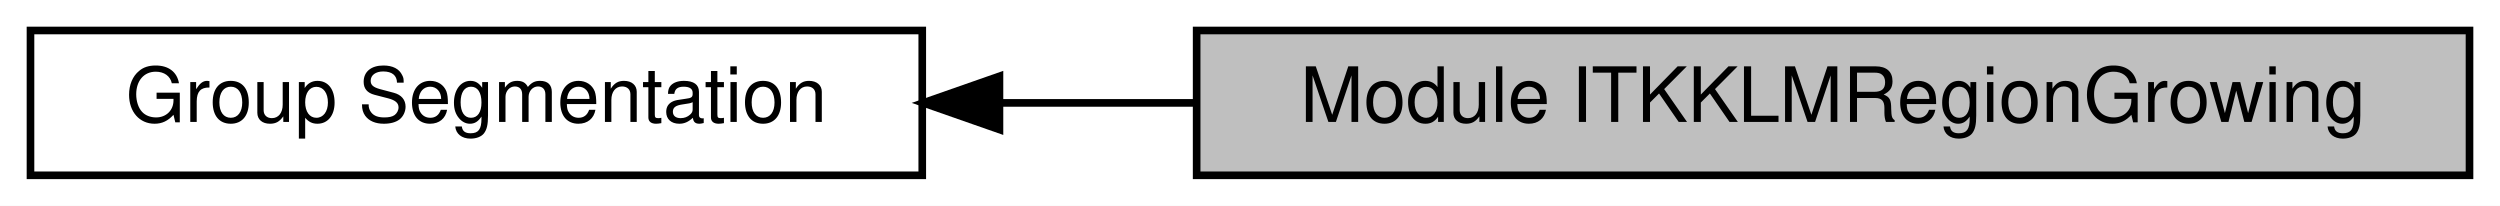
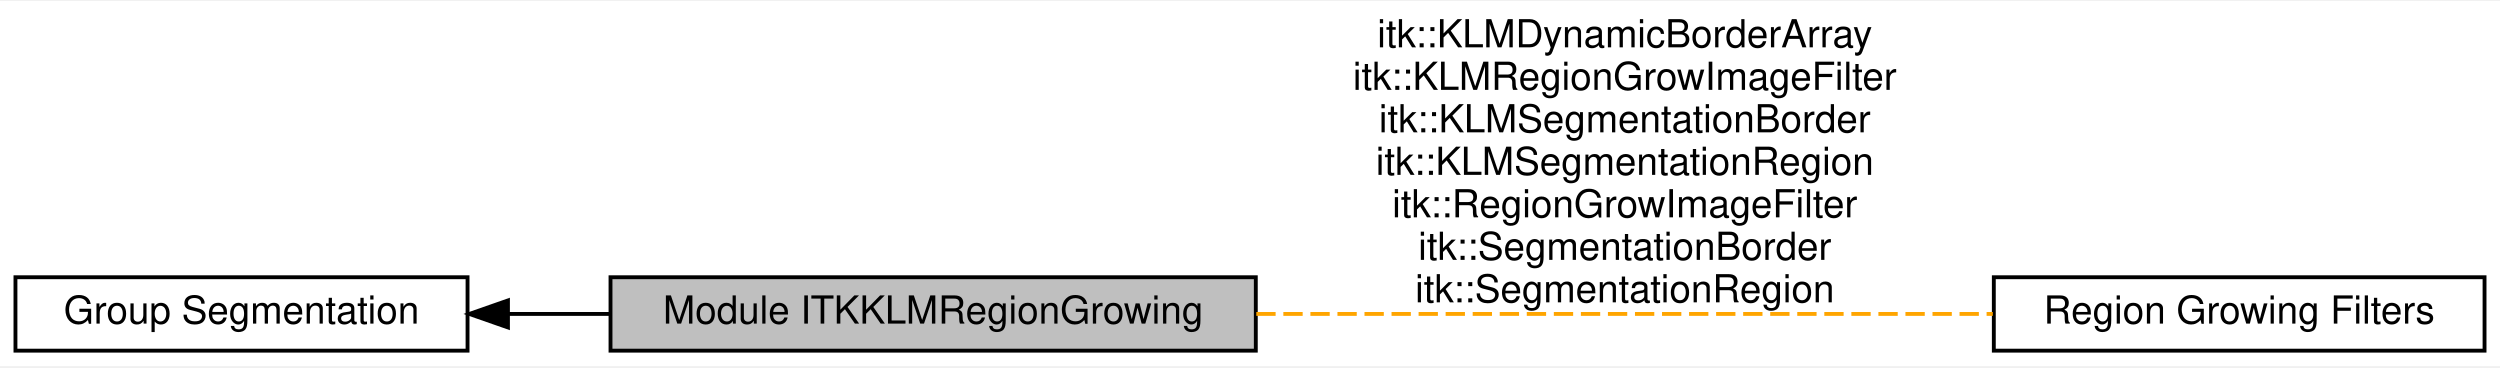
- <svg xmlns="http://www.w3.org/2000/svg" xmlns:xlink="http://www.w3.org/1999/xlink" width="328pt" height="27pt" viewBox="0.00 0.00 328.00 27.00">
-   <g id="graph0" class="graph" transform="scale(1 1) rotate(0) translate(4 23)">
-     <polygon fill="white" stroke="transparent" points="-4,4 -4,-23 324,-23 324,4 -4,4" />
+ <svg xmlns="http://www.w3.org/2000/svg" xmlns:xlink="http://www.w3.org/1999/xlink" width="647pt" height="95pt" viewBox="0.00 0.00 647.00 94.50">
+   <g id="graph0" class="graph" transform="scale(1 1) rotate(0) translate(4 90.5)">
+     <polygon fill="white" stroke="transparent" points="-4,4 -4,-90.5 643,-90.5 643,4 -4,4" />
    <g id="node1" class="node">
      <g id="a_node1">
        <a xlink:title="This module contains classes to perform energy-based region growing for multiband images....">
-           <polygon fill="#bfbfbf" stroke="black" points="320,-19 153,-19 153,0 320,0 320,-19" />
-           <text text-anchor="middle" x="236.5" y="-7" font-family="Helvetica,sans-Serif" font-size="10.00">Module ITKKLMRegionGrowing</text>
+           <polygon fill="#bfbfbf" stroke="black" points="321,-19 154,-19 154,0 321,0 321,-19" />
+           <text text-anchor="middle" x="237.5" y="-7" font-family="Helvetica,sans-Serif" font-size="10.00">Module ITKKLMRegionGrowing</text>
        </a>
      </g>
    </g>
    <g id="node2" class="node">
      <g id="a_node2">
+         <a xlink:href="group__RegionGrowingSegmentation.html" target="_top" xlink:title=" ">
+           <polygon fill="white" stroke="black" points="639,-19 512,-19 512,0 639,0 639,-19" />
+           <text text-anchor="middle" x="575.5" y="-7" font-family="Helvetica,sans-Serif" font-size="10.00">Region Growing Filters</text>
+         </a>
+       </g>
+     </g>
+     <g id="edge2" class="edge">
+       <path fill="none" stroke="orange" stroke-dasharray="5,2" d="M321.13,-9.5C380,-9.5 457.93,-9.5 511.74,-9.5" />
+       <text text-anchor="middle" x="416.5" y="-78.5" font-family="Helvetica,sans-Serif" font-size="10.00">itk::KLMDynamicBorderArray</text>
+       <text text-anchor="middle" x="416.5" y="-67.5" font-family="Helvetica,sans-Serif" font-size="10.00">itk::KLMRegionGrowImageFilter</text>
+       <text text-anchor="middle" x="416.5" y="-56.5" font-family="Helvetica,sans-Serif" font-size="10.00">itk::KLMSegmentationBorder</text>
+       <text text-anchor="middle" x="416.5" y="-45.5" font-family="Helvetica,sans-Serif" font-size="10.00">itk::KLMSegmentationRegion</text>
+       <text text-anchor="middle" x="416.5" y="-34.5" font-family="Helvetica,sans-Serif" font-size="10.00">itk::RegionGrowImageFilter</text>
+       <text text-anchor="middle" x="416.5" y="-23.5" font-family="Helvetica,sans-Serif" font-size="10.00">itk::SegmentationBorder</text>
+       <text text-anchor="middle" x="416.5" y="-12.5" font-family="Helvetica,sans-Serif" font-size="10.00">itk::SegmentationRegion</text>
+     </g>
+     <g id="node3" class="node">
+       <g id="a_node3">
        <a xlink:href="group__Group-Segmentation.html" target="_top" xlink:title="This group of modules address the segmentation problem: partition the image into classified regions (...">
          <polygon fill="white" stroke="black" points="117,-19 0,-19 0,0 117,0 117,-19" />
          <text text-anchor="middle" x="58.5" y="-7" font-family="Helvetica,sans-Serif" font-size="10.00">Group Segmentation</text>
        </a>
      </g>
    </g>
    <g id="edge1" class="edge">
-       <path fill="none" stroke="black" d="M127.21,-9.5C135.6,-9.5 144.26,-9.5 152.84,-9.5" />
-       <polygon fill="black" stroke="black" points="127.13,-6 117.13,-9.5 127.13,-13 127.13,-6" />
+       <path fill="none" stroke="black" d="M127.69,-9.5C136.2,-9.5 144.98,-9.5 153.69,-9.5" />
+       <polygon fill="black" stroke="black" points="127.46,-6 117.46,-9.5 127.46,-13 127.46,-6" />
    </g>
  </g>
</svg>
